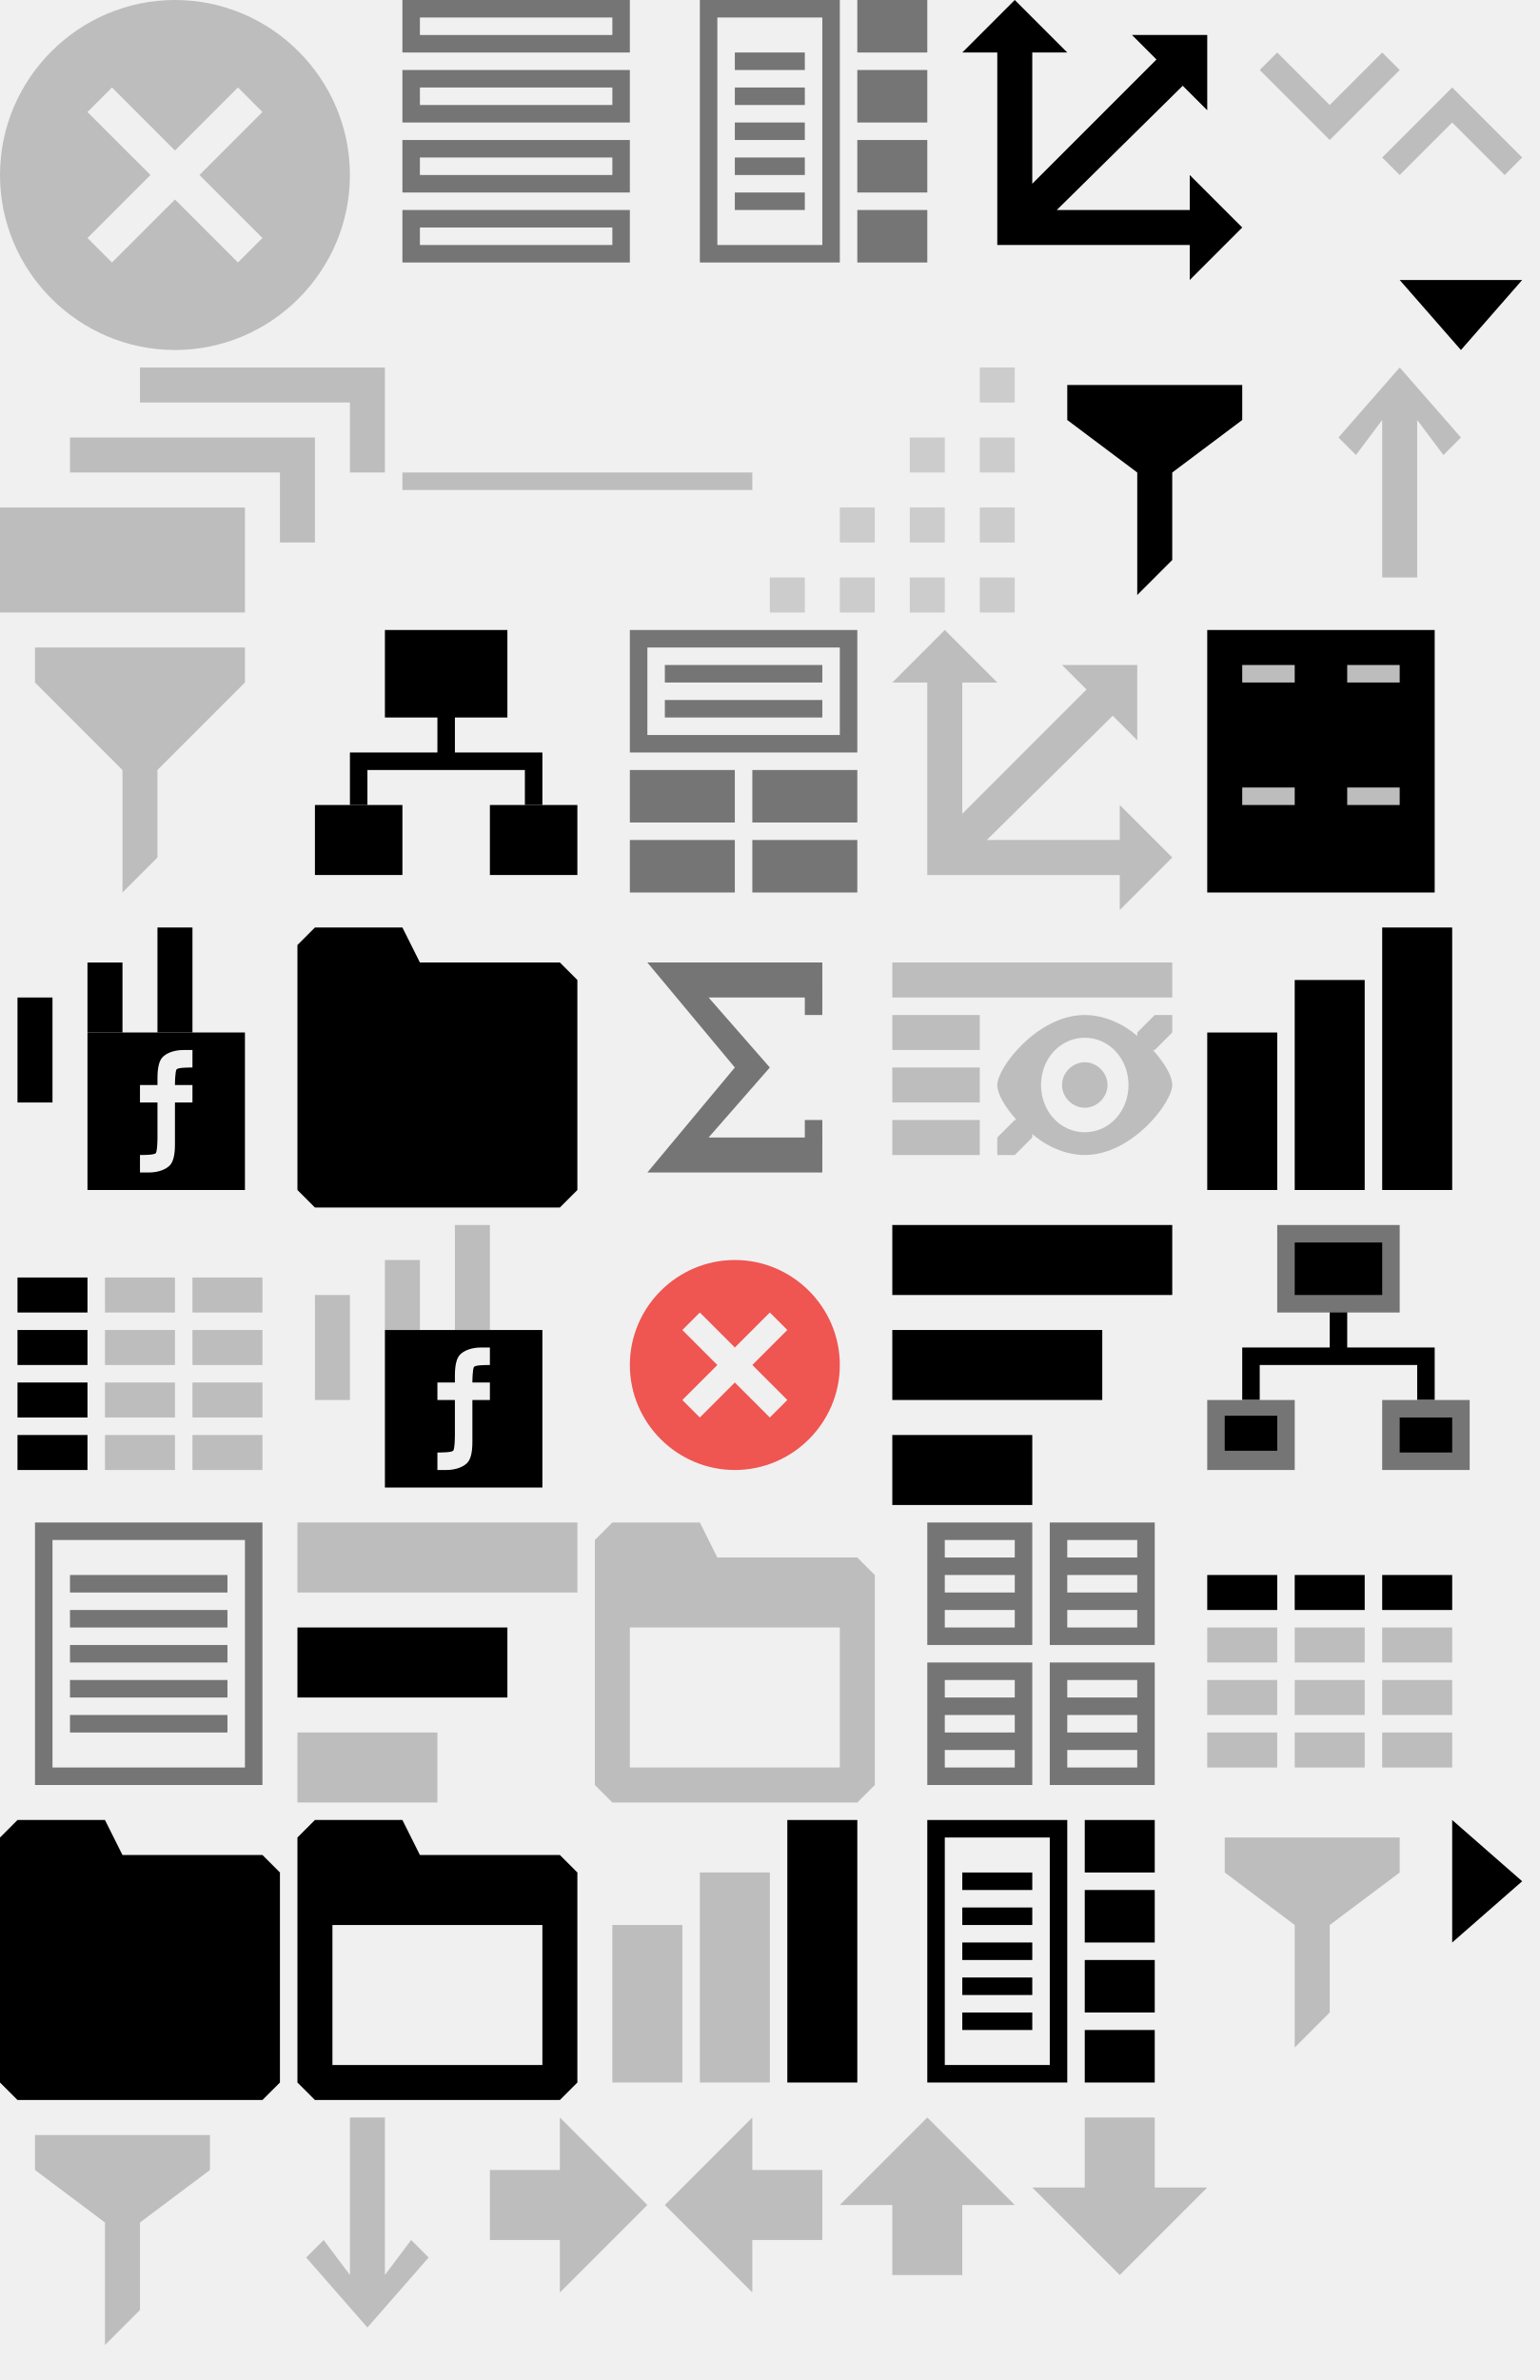
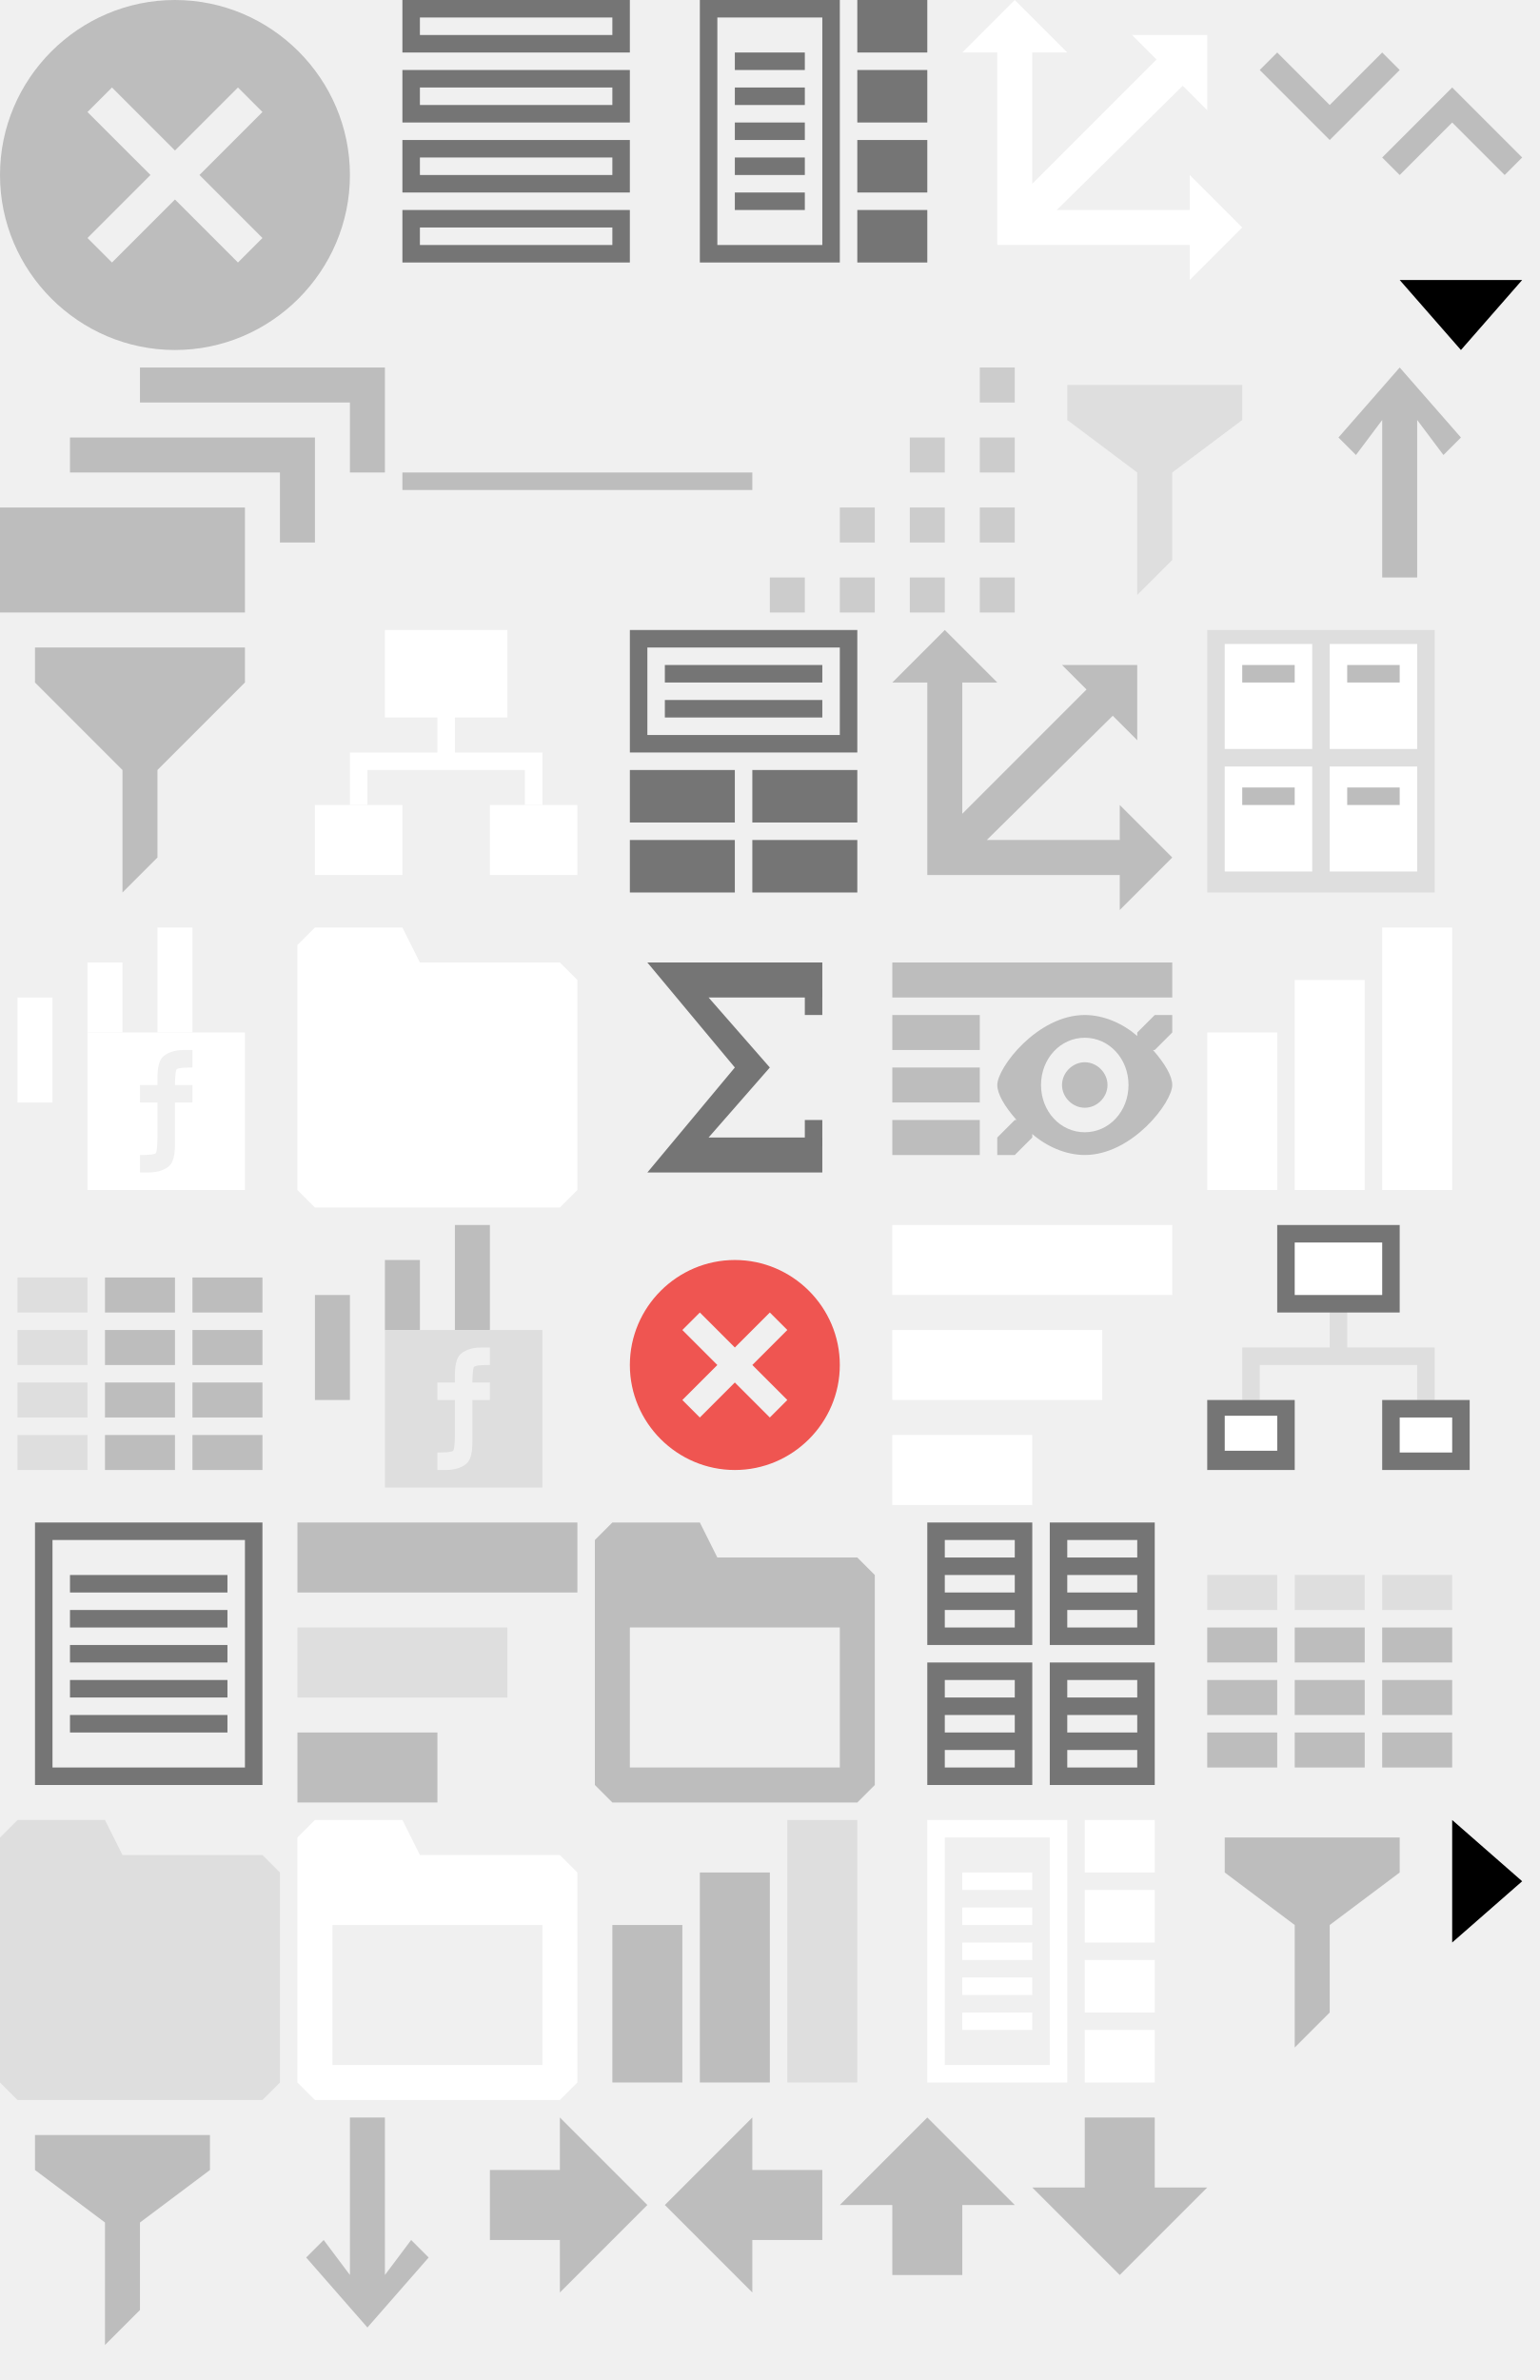
<svg xmlns="http://www.w3.org/2000/svg" version="1.1" width="88" height="136">
  <g transform="translate(68, 36)">
    <g>
-       <path fill="#000000" d="M1,0h13v15H1V0z" />
-     </g>
-     <g>
-       <rect x="2" y="0.8" fill="#000000" width="5" height="6" />
-       <rect x="8" y="0.8" fill="#000000" width="5" height="6" />
-       <rect x="8" y="7.8" fill="#000000" width="5" height="6" />
-       <rect x="2" y="7.8" fill="#000000" width="5" height="6" />
+       <path fill="#DEDEDE" d="M1,0h13v15H1V0z" />
+     </g>
+     <g>
+       <rect x="2" y="0.8" fill="#FFFFFF" width="5" height="6" />
+       <rect x="8" y="0.8" fill="#FFFFFF" width="5" height="6" />
+       <rect x="8" y="7.8" fill="#FFFFFF" width="5" height="6" />
+       <rect x="2" y="7.8" fill="#FFFFFF" width="5" height="6" />
    </g>
    <g>
      <rect x="3" y="2" fill="#BDBDBD" width="3" height="1" />
      <rect x="9" y="2" fill="#BDBDBD" width="3" height="1" />
      <rect x="9" y="9" fill="#BDBDBD" width="3" height="1" />
      <rect x="3" y="9" fill="#BDBDBD" width="3" height="1" />
    </g>
  </g>
  <g transform="translate(17, 70)">
    <rect x="1" y="4" fill="#BDBDBD" width="2" height="6" />
    <rect x="5" y="2" fill="#BDBDBD" width="2" height="4" />
    <rect x="9" fill="#BDBDBD" width="2" height="6" />
-     <path fill="#000000" d="M5,6v9h9V6H5z M11,8c-0.2,0-0.8,0-0.9,0.1C10,8.2,10,9,10,9h1v1h-1v2v0.4c0,0.6-0.1,1-0.3,1.2S9.1,14,8.5,14   c-0.3,0-0.3,0-0.5,0v-1c0.2,0,0.8,0,0.9-0.1C9,12.8,9,12,9,12v-2H8V9h1V8.6c0-0.6,0.1-1,0.3-1.2S9.9,7,10.5,7c0.3,0,0.3,0,0.5,0V8z" />
+     <path fill="#DEDEDE" d="M5,6v9h9V6H5z M11,8c-0.2,0-0.8,0-0.9,0.1C10,8.2,10,9,10,9h1v1h-1v2v0.4c0,0.6-0.1,1-0.3,1.2S9.1,14,8.5,14   c-0.3,0-0.3,0-0.5,0v-1c0.2,0,0.8,0,0.9-0.1C9,12.8,9,12,9,12v-2H8V9h1V8.6c0-0.6,0.1-1,0.3-1.2S9.9,7,10.5,7c0.3,0,0.3,0,0.5,0V8z" />
  </g>
  <g transform="translate(51, 36)">
    <polygon fill="#BDBDBD" points="16,13 13,10 13,12 5.4,12 12.6,4.9 14,6.3 14,2 9.7,2 11.1,3.4 4,10.5 4,3 6,3 3,0 0,3 2,3 2,14 13,14 &#13;&#10; 13,16 " />
  </g>
  <g transform="translate(0, 104)">
    <g>
-       <path fill="#000000" d="M15,16H1l-1-1V1l1-1h5l1,2h8l1,1v12L15,16z" />
+       <path fill="#DEDEDE" d="M15,16H1l-1-1V1l1-1h5l1,2h8l1,1v12L15,16z" />
    </g>
  </g>
  <g transform="translate(34, 87)">
    <g>
      <path fill="#bdbdbd" d="M15,16H1l-1-1V1l1-1h5l1,2h8l1,1v12L15,16z M14,6H2v8h12V6z" />
    </g>
  </g>
  <g transform="translate(68, 70)">
    <g>
-       <polygon fill="#000000" points="13,7 13,7 9,7 9,4 8,4 8,7 4,7 3,7 3,10 4,10 4,8 13,8 13,10 14,10 14,7  " />
+       <polygon fill="#DEDEDE" points="13,7 13,7 9,7 9,4 8,4 8,7 4,7 3,7 3,10 4,10 4,8 13,8 13,10 14,10 14,7  " />
      <rect x="5" fill="#757575" width="7" height="5" />
      <rect x="1" y="10" fill="#757575" width="5" height="4" />
      <rect x="11" y="10" fill="#757575" width="5" height="4" />
    </g>
-     <rect x="6" y="1" fill="#000000" width="5" height="3" />
-     <rect x="2" y="10.9" fill="#000000" width="3" height="2" />
-     <rect x="12" y="11" fill="#000000" width="3" height="2" />
+     <rect x="6" y="1" fill="#FFFFFF" width="5" height="3" />
+     <rect x="2" y="10.9" fill="#FFFFFF" width="3" height="2" />
+     <rect x="12" y="11" fill="#FFFFFF" width="3" height="2" />
  </g>
  <g transform="translate(17, 87)">
    <g>
      <rect y="12" fill="#BDBDBD" width="8" height="4" />
-       <rect y="6" fill="#000000" width="12" height="4" />
+       <rect y="6" fill="#DEDEDE" width="12" height="4" />
      <rect fill="#BDBDBD" width="16" height="4" />
    </g>
  </g>
  <g transform="translate(34, 104)">
    <g>
      <path fill="#BDBDBD" d="M6,3h4v12H6V3z M1,6h4v9H1V6z" />
    </g>
-     <rect x="11" y="0" fill="#000000" width="4" height="15" />
+     <rect x="11" y="0" fill="#DEDEDE" width="4" height="15" />
  </g>
  <g transform="translate(21, 0)">
    <g>
      <path fill="#757575" d="M2,15v-3h13v3H2z M14,13H3v1h11V13z M2,8h13v3H2V8z M3,10h11V9H3V10z M2,4h13v3H2V4z M3,6h11V5H3V6z M2,0h13v3    H2V0z M3,2h11V1H3V2z" />
    </g>
  </g>
  <g transform="translate(51, 87)">
    <g>
      <path fill="#757575" d="M9,15V8h6v7H9z M14,9h-4v1h4V9z M14,11h-4v1h4V11z M14,13h-4v1h4V13z M9,0h6v7H9V0z M10,6h4V5h-4V6z M10,4h4V3    h-4V4z M10,2h4V1h-4V2z M2,8h6v7H2V8z M3,14h4v-1H3V14z M3,12h4v-1H3V12z M3,10h4V9H3V10z M2,0h6v7H2V0z M3,6h4V5H3V6z M3,4h4V3H3    V4z M3,2h4V1H3V2z" />
    </g>
  </g>
  <g transform="translate(51, 104)">
    <g>
-       <path fill="#000000" d="M11,15v-3h4v3H11z M11,8h4v3h-4V8z M11,4h4v3h-4V4z M11,0h4v3h-4V0z M2,0h8v15H2V0z M3,14h6V1H3V14z M4,11h4v1    H4V11z M4,9h4v1H4V9z M4,7h4v1H4V7z M4,5h4v1H4V5z M4,3h4v1H4V3z" />
+       <path fill="#ffffff" d="M11,15v-3h4v3H11z M11,8h4v3h-4V8z M11,4h4v3h-4V4z M11,0h4v3h-4V0z M2,0h8v15H2V0z M3,14h6V1H3V14z M4,11h4v1    H4V11z M4,9h4v1H4V9z M4,7h4v1H4V7z M4,5h4v1H4V5z M4,3h4v1H4V3z" />
    </g>
  </g>
  <g transform="translate(68, 87)">
    <g>
      <path fill="#BDBDBD" d="M11,6h4v2h-4V6z" />
      <path fill="#BDBDBD" d="M6,6h4v2H6V6z" />
      <path fill="#BDBDBD" d="M1,6h4v2H1V6z" />
      <path fill="#BDBDBD" d="M1,9h4v2H1V9z" />
      <path fill="#BDBDBD" d="M6,9h4v2H6V9z" />
      <path fill="#BDBDBD" d="M11,9h4v2h-4V9z" />
      <path fill="#BDBDBD" d="M11,12h4v2h-4V12z" />
      <path fill="#BDBDBD" d="M6,12h4v2H6V12z" />
      <path fill="#BDBDBD" d="M1,12h4v2H1V12z" />
-       <path fill="#000000" d="M1,3h4v2H1V3z" />
-       <path fill="#000000" d="M6,3h4v2H6V3z" />
-       <path fill="#000000" d="M11,3h4v2h-4V3z" />
+       <path fill="#DEDEDE" d="M1,3h4v2H1V3z" />
+       <path fill="#DEDEDE" d="M6,3h4v2H6V3z" />
+       <path fill="#DEDEDE" d="M11,3h4v2h-4V3z" />
    </g>
  </g>
  <g transform="translate(34, 53)">
    <polygon fill="#757575" points="13,2 4,2 3,2 8,8 3,14 4,14 13,14 13,12 6.5,12 10,8 6.5,4 13,4 " />
    <rect x="12" y="3.5" fill="#757575" width="1" height="1.5" />
    <rect x="12" y="11" fill="#757575" width="1" height="1.5" />
  </g>
  <g transform="translate(51, 53)">
    <g>
      <path fill="#BDBDBD" d="M14.9,7C15.6,7.8,16,8.5,16,9c0,0,0,0,0,0s0,0,0,0c0,1-2.3,4-5,4c-1.1,0-2.2-0.5-3-1.2V12l-1,1H6v-1l1-1h0.1    C6.4,10.2,6,9.5,6,9c0,0,0,0,0,0s0,0,0,0c0-1,2.3-4,5-4c1.1,0,2.2,0.5,3,1.2V6l1-1h1v1l-1,1H14.9z M11,6.3C9.6,6.3,8.5,7.5,8.5,9    s1.1,2.7,2.5,2.7s2.5-1.2,2.5-2.7S12.4,6.3,11,6.3z M11,10.3c-0.7,0-1.3-0.6-1.3-1.3c0-0.7,0.6-1.3,1.3-1.3s1.3,0.6,1.3,1.3    C12.3,9.7,11.7,10.3,11,10.3z M0,2h16v2H0V2z M5,7H0V5h5V7z M5,10H0V8h5V10z M5,13H0v-2h5V13z" />
    </g>
  </g>
  <g transform="translate(0, 36)">
    <g>
      <path fill="#BDBDBD" d="M2,1l0,2l5,5v7l2-2V8l5-5l0-2H2z" />
    </g>
  </g>
  <g transform="translate(0, 70)">
    <g>
      <path fill="#BDBDBD" d="M11,6h4v2h-4V6z" />
      <path fill="#BDBDBD" d="M6,6h4v2H6V6z" />
-       <path fill="#000000" d="M1,6h4v2H1V6z" />
-       <path fill="#000000" d="M1,9h4v2H1V9z" />
+       <path fill="#DEDEDE" d="M1,6h4v2H1V6z" />
+       <path fill="#DEDEDE" d="M1,9h4v2H1V9z" />
      <path fill="#BDBDBD" d="M6,9h4v2H6V9z" />
      <path fill="#BDBDBD" d="M11,9h4v2h-4V9z" />
      <path fill="#BDBDBD" d="M11,12h4v2h-4V12z" />
      <path fill="#BDBDBD" d="M6,12h4v2H6V12z" />
-       <path fill="#000000" d="M1,12h4v2H1V12z" />
-       <path fill="#000000" d="M1,3h4v2H1V3z" />
+       <path fill="#DEDEDE" d="M1,12h4v2H1V12z" />
+       <path fill="#DEDEDE" d="M1,3h4v2H1V3z" />
      <path fill="#BDBDBD" d="M6,3h4v2H6V3z" />
      <path fill="#BDBDBD" d="M11,3h4v2h-4V3z" />
    </g>
  </g>
  <g transform="translate(34, 36)">
    <g>
      <path fill="#757575" d="M9,15v-3h6v3H9z M9,8h6v3H9V8z M2,0h13v7H2V0z M3,6h11V1H3V6z M4,4h9v1H4V4z M4,2h9v1H4V2z M8,11H2V8h6V11z     M8,15H2v-3h6V15z" />
    </g>
  </g>
  <g transform="translate(38, 0)">
    <g>
      <path fill="#757575" d="M11,15v-3h4v3H11z M11,8h4v3h-4V8z M11,4h4v3h-4V4z M11,0h4v3h-4V0z M2,0h8v15H2V0z M3,14h6V1H3V14z M4,11h4v1    H4V11z M4,9h4v1H4V9z M4,7h4v1H4V7z M4,5h4v1H4V5z M4,3h4v1H4V3z" />
    </g>
  </g>
  <g transform="translate(0, 87)">
    <g>
      <path fill="#757575" d="M2,15V0h13v15H2z M14,1H3v13h11V1z M13,4H4V3h9V4z M13,6H4V5h9V6z M13,8H4V7h9V8z M13,10H4V9h9V10z M13,12H4    v-1h9V12z" />
    </g>
  </g>
  <g transform="translate(83, 104)">
    <polygon points="0,0 0,7 4,3.5 " />
  </g>
  <g transform="translate(0, 0)">
    <path fill="#bdbdbd" d="M10,0C4.5,0,0,4.5,0,10s4.5,10,10,10s10-4.5,10-10S15.5,0,10,0z M15,13.6L13.6,15L10,11.4L6.4,15L5,13.6L8.6,10L5,6.4L6.4,5   L10,8.6L13.6,5L15,6.4L11.4,10L15,13.6z" />
  </g>
  <g transform="translate(0, 21)">
    <g>
      <rect y="8" fill="#bdbdbd" width="14" height="6" />
      <polygon fill="#bdbdbd" points="4,6 16,6 16,10 18,10 18,4 4,4  " />
      <polygon fill="#bdbdbd" points="8,0 8,2 20,2 20,6 22,6 22,0  " />
    </g>
  </g>
  <g transform="translate(59, 121)">
    <polygon fill="#BDBDBD" points="3,0 3,4 0,4 5,9 10,4 7,4 7,0 " />
  </g>
  <g transform="translate(38, 121)">
    <polygon fill="#BDBDBD" points="9,3 5,3 5,0 0,5 5,10 5,7 9,7 " />
  </g>
  <g transform="translate(28, 121)">
    <polygon fill="#BDBDBD" points="0,7 4,7 4,10 9,5 4,0 4,3 0,3 " />
  </g>
  <g transform="translate(48, 121)">
    <polygon fill="#BDBDBD" points="7,9 7,5 10,5 5,0 0,5 3,5 3,9 " />
  </g>
  <g transform="translate(34, 70)">
    <path fill="#EF5551" d="M8,2C4.7,2,2,4.7,2,8s2.7,6,6,6s6-2.7,6-6S11.3,2,8,2z M11,10l-1,1L8,9l-2,2l-1-1l2-2L5,6l1-1l2,2   l2-2l1,1L9,8L11,10z" />
  </g>
  <g transform="translate(80, 16)">
    <polygon points="7,0 0,0 3.5,4 " />
  </g>
  <g transform="translate(68, 104)">
    <polygon fill="#BDBDBD" points="2,1 12,1 12,3 8,6 8,11 6,13 6,6 2,3 " />
  </g>
  <g transform="translate(59, 21)">
-     <polygon fill="#000000" points="2,1 12,1 12,3 8,6 8,11 6,13 6,6 2,3 " />
+     <polygon fill="#DEDEDE" points="2,1 12,1 12,3 8,6 8,11 6,13 6,6 2,3 " />
  </g>
  <g transform="translate(44, 21)">
    <g>
      <g>
        <rect fill="#CCCCCC" x="12" y="12" width="2" height="2" />
        <rect fill="#CCCCCC" x="12" y="8" width="2" height="2" />
        <rect fill="#CCCCCC" x="12" y="4" width="2" height="2" />
        <rect fill="#CCCCCC" x="12" width="2" height="2" />
        <rect fill="#CCCCCC" x="8" y="12" width="2" height="2" />
        <rect fill="#CCCCCC" x="8" y="8" width="2" height="2" />
        <rect fill="#CCCCCC" x="8" y="4" width="2" height="2" />
        <rect fill="#CCCCCC" x="4" y="12" width="2" height="2" />
        <rect fill="#CCCCCC" x="4" y="8" width="2" height="2" />
        <rect fill="#CCCCCC" y="12" width="2" height="2" />
      </g>
    </g>
  </g>
  <g transform="translate(23, 21)">
    <rect y="6" fill="#BDBDBD" width="20" height="1" />
  </g>
  <g transform="translate(0, 121)">
    <polygon fill="#BDBDBD" points="2,1 12,1 12,3 8,6 8,11 6,13 6,6 2,3 " />
  </g>
  <g transform="translate(72, 0)">
    <g>
      <polygon fill="#bdbdbd" points="15,9 14,10 11,7 8,10 7,9 11,5  " />
      <polygon fill="#bdbdbd" points="1,3 4,6 7,3 8,4 4,8 0,4  " />
    </g>
  </g>
  <g transform="translate(15, 121)">
    <polygon fill="#BDBDBD" points="7,0 7,9 8.5,7 9.5,8 6,12 2.5,8 3.5,7 5,9 5,0 " />
  </g>
  <g transform="translate(74, 21)">
    <polygon fill="#BDBDBD" points="5,12 5,3 3.5,5 2.5,4 6,0 9.5,4 8.5,5 7,3 7,12 " />
  </g>
  <g transform="translate(0, 53)">
-     <rect x="1" y="4" fill="#000000" width="2" height="6" />
-     <rect x="5" y="2" fill="#000000" width="2" height="4" />
-     <rect x="9" fill="#000000" width="2" height="6" />
-     <path fill="#000000" d="M5,6v9h9V6H5z M11,8c-0.2,0-0.8,0-0.9,0.1C10,8.2,10,9,10,9h1v1h-1v2v0.4c0,0.6-0.1,1-0.3,1.2S9.1,14,8.5,14   c-0.3,0-0.3,0-0.5,0v-1c0.2,0,0.8,0,0.9-0.1C9,12.8,9,12,9,12v-2H8V9h1V8.6c0-0.6,0.1-1,0.3-1.2S9.9,7,10.5,7c0.3,0,0.3,0,0.5,0V8z" />
+     <rect x="1" y="4" fill="#FFFFFF" width="2" height="6" />
+     <rect x="5" y="2" fill="#FFFFFF" width="2" height="4" />
+     <rect x="9" fill="#FFFFFF" width="2" height="6" />
+     <path fill="#FFFFFF" d="M5,6v9h9V6H5z M11,8c-0.2,0-0.8,0-0.9,0.1C10,8.2,10,9,10,9h1v1h-1v2v0.4c0,0.6-0.1,1-0.3,1.2S9.1,14,8.5,14   c-0.3,0-0.3,0-0.5,0v-1c0.2,0,0.8,0,0.9-0.1C9,12.8,9,12,9,12v-2H8V9h1V8.6c0-0.6,0.1-1,0.3-1.2S9.9,7,10.5,7c0.3,0,0.3,0,0.5,0V8z" />
  </g>
  <g transform="translate(55, 0)">
-     <polygon fill="#000000" points="16,13 13,10 13,12 5.4,12 12.6,4.9 14,6.3 14,2 9.7,2 11.1,3.4 4,10.5 4,3 6,3 3,0 0,3 2,3 2,14 13,14 &#13;&#10; 13,16 " />
+     <polygon fill="#FFFFFF" points="16,13 13,10 13,12 5.4,12 12.6,4.9 14,6.3 14,2 9.7,2 11.1,3.4 4,10.5 4,3 6,3 3,0 0,3 2,3 2,14 13,14 &#13;&#10; 13,16 " />
  </g>
  <g transform="translate(17, 53)">
    <g>
-       <path fill="#000000" d="M15,16H1l-1-1V1l1-1h5l1,2h8l1,1v12L15,16z" />
+       <path fill="#FFFFFF" d="M15,16H1l-1-1V1l1-1h5l1,2h8l1,1v12L15,16z" />
    </g>
  </g>
  <g transform="translate(17, 104)">
    <g>
-       <path fill="#000000" d="M15,16H1l-1-1V1l1-1h5l1,2h8l1,1v12L15,16z M14,6H2v8h12V6z" />
+       <path fill="#FFFFFF" d="M15,16H1l-1-1V1l1-1h5l1,2h8l1,1v12L15,16z M14,6H2v8h12V6z" />
    </g>
  </g>
  <g transform="translate(17, 36)">
    <g>
-       <polygon fill="#000000" points="13,7 13,7 9,7 9,4 8,4 8,7 4,7 3,7 3,10 4,10 4,8 13,8 13,10 14,10 14,7  " />
-       <rect x="5" fill="#000000" width="7" height="5" />
-       <rect x="1" y="10" fill="#000000" width="5" height="4" />
-       <rect x="11" y="10" fill="#000000" width="5" height="4" />
-     </g>
-     <rect x="6" y="1" fill="#000000" width="5" height="3" />
-     <rect x="2" y="10.9" fill="#000000" width="3" height="2" />
-     <rect x="12" y="11" fill="#000000" width="3" height="2" />
+       <polygon fill="#FFFFFF" points="13,7 13,7 9,7 9,4 8,4 8,7 4,7 3,7 3,10 4,10 4,8 13,8 13,10 14,10 14,7  " />
+       <rect x="5" fill="#FFFFFF" width="7" height="5" />
+       <rect x="1" y="10" fill="#FFFFFF" width="5" height="4" />
+       <rect x="11" y="10" fill="#FFFFFF" width="5" height="4" />
+     </g>
+     <rect x="6" y="1" fill="#FFFFFF" width="5" height="3" />
+     <rect x="2" y="10.9" fill="#FFFFFF" width="3" height="2" />
+     <rect x="12" y="11" fill="#FFFFFF" width="3" height="2" />
  </g>
  <g transform="translate(51, 70)">
    <g>
-       <rect y="12" fill="#000000" width="8" height="4" />
-       <rect y="6" fill="#000000" width="12" height="4" />
-       <rect fill="#000000" width="16" height="4" />
+       <rect y="12" fill="#FFFFFF" width="8" height="4" />
+       <rect y="6" fill="#FFFFFF" width="12" height="4" />
+       <rect fill="#FFFFFF" width="16" height="4" />
    </g>
  </g>
  <g transform="translate(68, 53)">
    <g>
-       <path fill="#000000" d="M6,3h4v12H6V3z M1,6h4v9H1V6z" />
-     </g>
-     <rect x="11" y="0" fill="#000000" width="4" height="15" />
+       <path fill="#FFFFFF" d="M6,3h4v12H6V3z M1,6h4v9H1V6z" />
+     </g>
+     <rect x="11" y="0" fill="#FFFFFF" width="4" height="15" />
  </g>
</svg>
